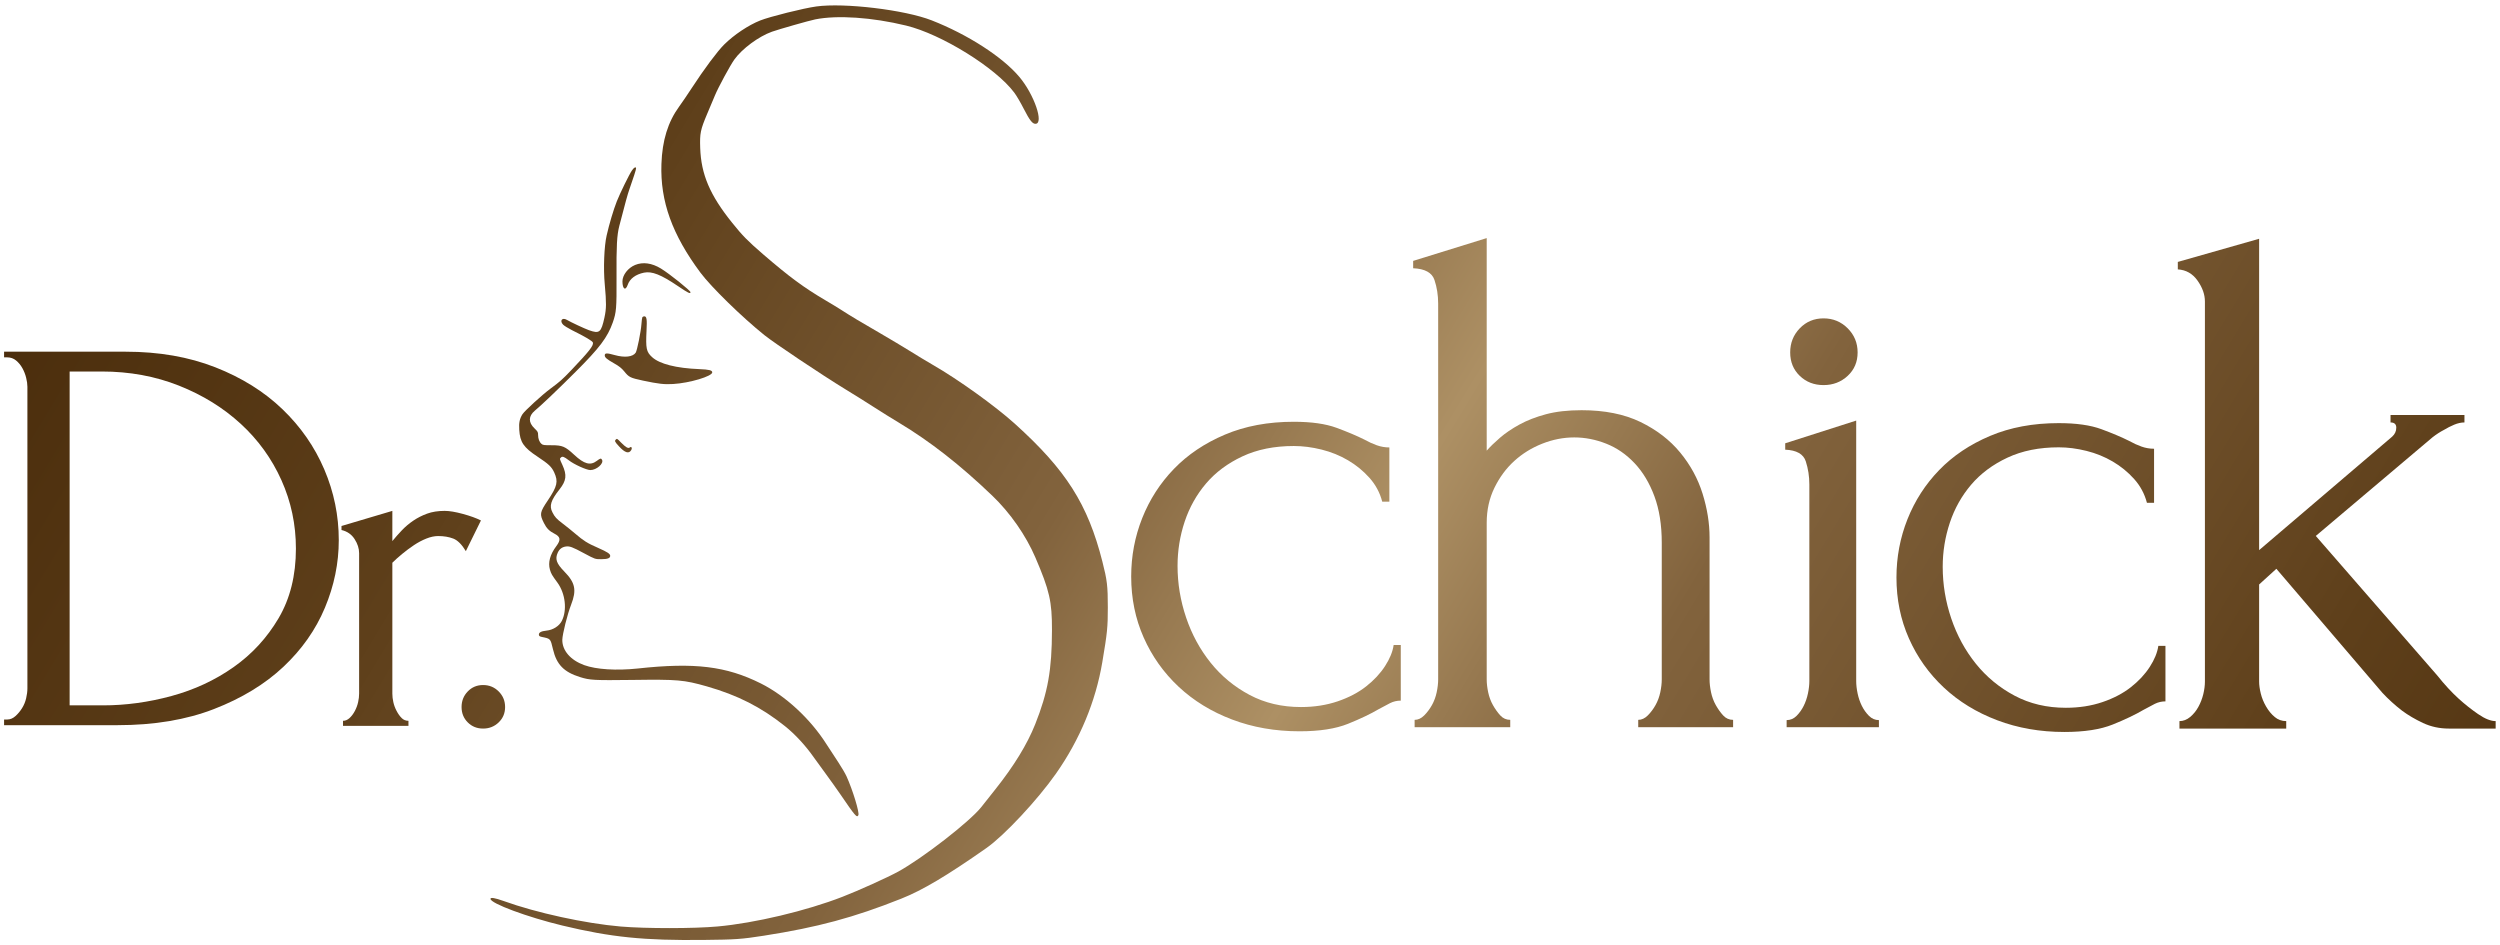
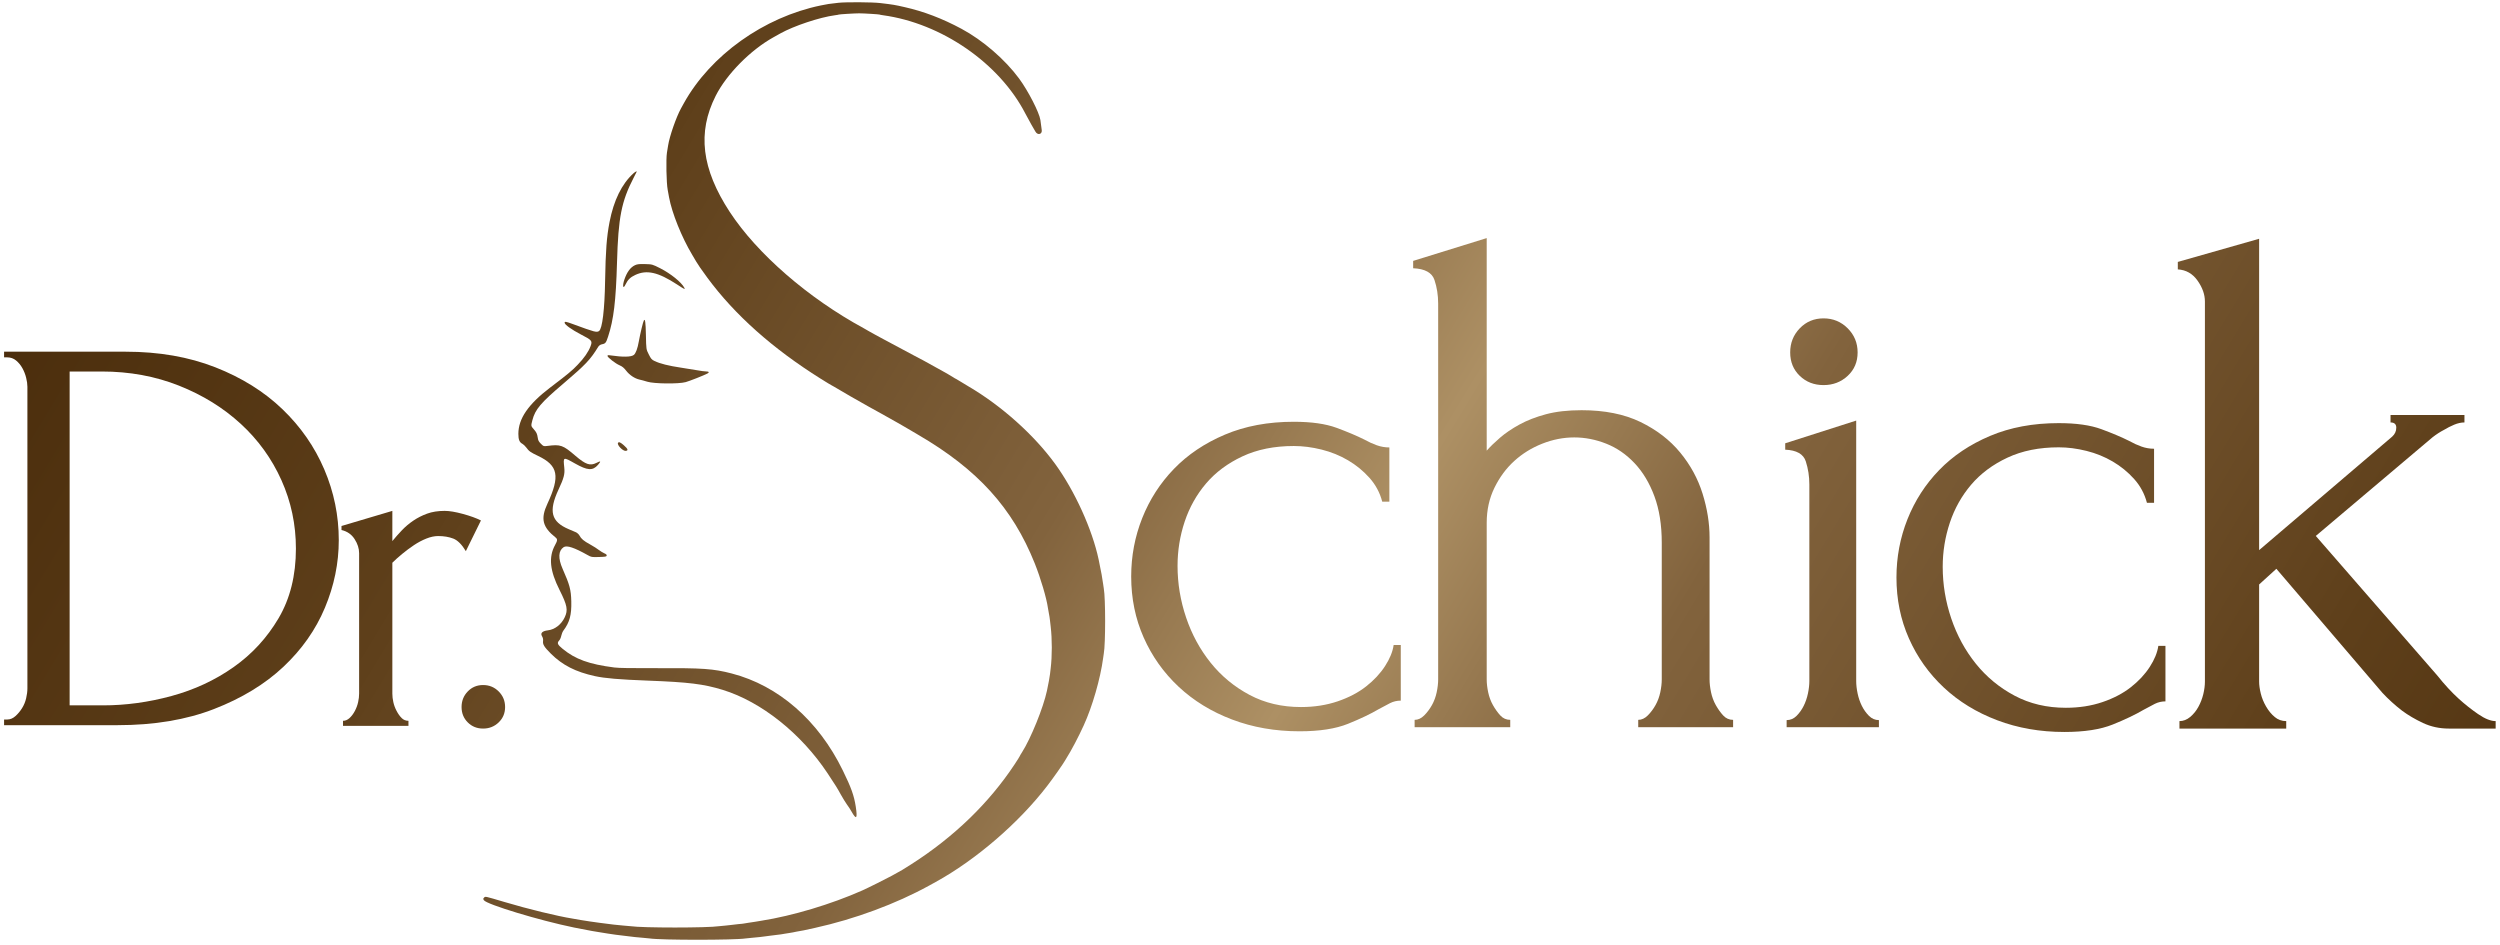
<svg xmlns="http://www.w3.org/2000/svg" viewBox="76 46 3675 1389" width="3675" height="1389" role="img" aria-label="Dr. Schick">
  <defs>
    <linearGradient id="gold" gradientUnits="userSpaceOnUse" x1="760" y1="14740" x2="37510" y2="-7484">
      <stop offset="0" stop-color="#442707" />
      <stop offset="0.22" stop-color="#5e3f1a" />
      <stop offset="0.4" stop-color="#82633d" />
      <stop offset="0.5" stop-color="#ad9064" />
      <stop offset="0.6" stop-color="#82633d" />
      <stop offset="0.8" stop-color="#5e3f1a" />
      <stop offset="1" stop-color="#442707" />
    </linearGradient>
  </defs>
  <g transform="translate(0,1520) scale(0.1,-0.1)" fill="url(#gold)" stroke="none">
-     <path d="M12760 14645 c-189 -26 -681 -149 -825 -206 -172 -68 -386 -211 -530 -354 -99 -98 -295 -361 -480 -645 -59 -91 -141 -211 -181 -266 -166 -228 -249 -498 -261 -845 -19 -548 158 -1039 575 -1599 157 -210 605 -648 937 -915 145 -117 843 -584 1190 -796 138 -84 331 -205 430 -269 99 -64 261 -165 360 -224 459 -276 898 -619 1372 -1073 263 -252 494 -584 633 -908 208 -484 245 -647 244 -1065 -1 -587 -60 -917 -246 -1385 -117 -295 -314 -616 -587 -959 -69 -87 -162 -204 -206 -260 -171 -215 -856 -747 -1220 -948 -157 -86 -583 -279 -821 -371 -529 -206 -1290 -387 -1834 -436 -347 -32 -1056 -32 -1425 -1 -524 45 -1239 201 -1721 375 -129 46 -194 57 -194 32 0 -67 541 -268 1055 -392 719 -173 1201 -222 2084 -212 468 5 549 11 878 62 793 124 1324 267 2020 544 315 125 675 339 1255 746 261 183 748 704 1021 1093 351 500 584 1061 681 1638 73 434 81 512 81 804 0 317 -10 401 -80 675 -214 844 -534 1347 -1290 2029 -288 259 -829 648 -1200 861 -93 54 -247 147 -341 206 -95 59 -288 175 -430 257 -279 161 -440 257 -574 344 -47 30 -152 95 -235 143 -324 191 -528 342 -916 676 -228 197 -302 272 -456 464 -327 406 -457 711 -470 1101 -7 215 3 264 101 497 40 95 92 218 115 273 50 121 225 444 286 529 113 158 357 339 553 409 105 37 543 162 636 181 324 65 834 31 1336 -91 520 -126 1318 -621 1590 -986 32 -42 94 -148 138 -235 89 -173 128 -223 173 -223 129 0 -18 431 -237 690 -246 293 -760 624 -1289 831 -393 154 -1282 261 -1695 204z" />
-     <path d="M10050 12235 c-40 -58 -175 -334 -223 -455 -49 -125 -111 -332 -149 -500 -37 -158 -50 -488 -28 -720 25 -277 24 -354 -4 -485 -49 -224 -73 -244 -228 -189 -71 26 -259 114 -327 153 -67 39 -108 -14 -54 -71 15 -16 73 -52 128 -80 200 -99 306 -162 311 -184 11 -44 -53 -126 -317 -404 -129 -135 -170 -172 -307 -273 -121 -89 -378 -325 -411 -375 -42 -66 -55 -127 -48 -230 11 -182 63 -259 269 -395 164 -109 206 -148 245 -232 61 -134 46 -202 -94 -411 -119 -177 -123 -202 -57 -333 38 -77 79 -118 154 -156 90 -46 97 -91 28 -183 -93 -124 -124 -241 -94 -346 18 -61 29 -80 110 -190 118 -162 145 -406 64 -565 -39 -75 -130 -132 -224 -141 -81 -8 -117 -29 -112 -64 2 -16 14 -23 43 -29 130 -27 126 -23 164 -182 53 -224 160 -334 397 -408 146 -46 207 -49 769 -42 668 9 757 1 1096 -95 454 -130 798 -305 1150 -586 147 -118 300 -283 424 -460 27 -38 104 -143 170 -234 67 -91 163 -226 214 -300 226 -331 247 -355 269 -313 19 36 -83 370 -174 571 -19 42 -73 133 -118 202 -46 69 -124 189 -174 266 -237 375 -604 715 -967 897 -511 255 -973 311 -1810 220 -312 -33 -610 -15 -788 50 -201 73 -323 215 -321 372 2 84 74 374 129 515 84 216 62 324 -101 490 -115 118 -137 183 -95 276 24 52 61 81 116 90 59 8 94 -4 276 -102 157 -84 157 -84 246 -84 94 0 133 14 133 49 0 30 -40 56 -180 118 -156 68 -210 102 -335 209 -49 42 -131 108 -180 145 -95 72 -118 96 -155 169 -48 93 -23 175 104 335 102 130 112 210 43 361 -43 94 -42 88 -21 109 21 21 46 12 115 -41 76 -60 261 -144 317 -144 91 0 201 96 172 151 -15 26 -24 24 -77 -16 -95 -72 -185 -48 -334 91 -130 121 -172 139 -330 139 -113 0 -129 2 -149 20 -32 28 -50 76 -50 131 0 42 -4 50 -54 98 -91 87 -89 179 6 259 94 78 338 310 600 572 353 352 469 507 546 725 52 150 57 204 55 660 -3 470 6 624 41 760 94 363 120 456 149 540 59 167 97 286 97 303 0 31 -29 18 -60 -28z" />
-     <path d="M10096 10845 c-104 -43 -186 -148 -186 -241 0 -113 45 -144 77 -52 31 91 117 155 240 180 116 24 251 -30 495 -195 155 -105 188 -121 188 -92 0 23 -311 273 -435 348 -133 81 -265 99 -379 52z" />
-     <path d="M10203 10078 c-4 -7 -11 -53 -14 -103 -7 -108 -63 -386 -84 -419 -42 -63 -162 -77 -311 -35 -114 32 -144 31 -144 -5 0 -31 29 -56 140 -119 74 -42 106 -68 146 -116 70 -87 87 -95 276 -136 227 -48 313 -58 443 -50 242 14 575 114 575 171 0 31 -45 42 -190 48 -339 13 -586 76 -695 177 -84 77 -94 126 -81 389 9 168 2 210 -33 210 -11 0 -23 -6 -28 -12z" />
-     <path d="M9812 8278 c-20 -20 -14 -33 48 -100 86 -94 144 -112 178 -56 20 33 4 61 -22 39 -21 -17 -58 4 -126 73 -59 61 -60 62 -78 44z" />
+     <path d="M13085 14699 c-139 -15 -162 -19 -259 -39 -837 -172 -1621 -732 -2012 -1435 -15 -27 -35 -63 -44 -80 -69 -125 -168 -408 -189 -545 -6 -36 -14 -83 -17 -105 -15 -90 -8 -448 11 -545 3 -14 8 -41 11 -60 4 -19 8 -42 9 -50 43 -233 186 -588 340 -845 26 -44 53 -89 59 -100 24 -42 74 -115 166 -240 401 -543 957 -1039 1664 -1482 82 -51 150 -93 153 -93 2 0 20 -11 41 -23 48 -31 417 -243 507 -292 39 -21 124 -68 190 -105 116 -65 153 -86 233 -131 20 -12 57 -33 82 -47 45 -25 99 -57 135 -79 11 -7 52 -30 90 -53 877 -511 1389 -1076 1715 -1890 87 -217 175 -514 195 -660 4 -25 10 -63 15 -85 5 -22 11 -62 14 -90 3 -27 8 -70 11 -95 22 -187 22 -434 0 -615 -2 -16 -6 -55 -10 -85 -6 -49 -21 -131 -45 -245 -53 -247 -236 -699 -366 -903 -19 -29 -34 -55 -34 -58 0 -3 -34 -58 -76 -121 -375 -567 -888 -1064 -1514 -1465 -108 -70 -187 -117 -214 -129 -12 -5 -48 -25 -81 -45 -49 -28 -357 -182 -430 -214 -458 -203 -1026 -373 -1485 -445 -19 -3 -60 -10 -90 -15 -30 -5 -75 -12 -100 -15 -25 -3 -52 -8 -60 -10 -8 -2 -49 -7 -90 -10 -41 -4 -83 -9 -94 -11 -10 -2 -51 -6 -90 -10 -39 -3 -82 -7 -95 -9 -165 -26 -1135 -26 -1302 0 -13 2 -60 6 -104 9 -75 6 -219 22 -275 31 -14 2 -49 7 -79 10 -30 4 -61 8 -70 10 -9 1 -38 6 -66 9 -27 4 -90 14 -140 22 -49 9 -103 18 -120 21 -220 35 -660 142 -1000 244 -295 87 -279 84 -299 64 -15 -15 -15 -20 -3 -38 41 -62 818 -298 1327 -402 50 -10 231 -45 260 -50 19 -3 60 -10 90 -15 53 -9 88 -15 148 -24 63 -11 145 -21 272 -36 52 -6 109 -13 125 -15 17 -2 66 -7 110 -10 44 -4 90 -8 103 -10 164 -26 1247 -26 1414 0 13 2 57 6 98 10 41 3 89 8 105 10 17 2 53 7 80 10 28 3 61 7 75 10 14 2 50 7 81 10 31 3 67 8 80 10 13 3 39 7 59 10 20 3 45 7 57 9 11 3 38 7 59 10 22 4 46 8 54 11 8 2 31 6 50 9 40 6 29 4 220 46 585 129 1192 354 1677 621 32 17 76 42 98 54 595 328 1224 871 1641 1415 83 107 232 320 259 368 8 15 20 34 25 42 67 105 174 308 250 475 128 279 246 690 286 990 3 28 8 58 10 69 26 139 26 814 0 953 -2 10 -7 41 -10 68 -8 59 -16 109 -22 139 -13 64 -37 186 -44 221 -94 443 -351 1009 -639 1405 -310 426 -786 853 -1271 1138 -30 18 -84 51 -119 72 -34 22 -65 40 -67 40 -3 0 -23 11 -45 26 -22 14 -56 34 -75 45 -19 10 -51 29 -71 40 -62 35 -111 63 -285 158 -29 15 -96 51 -148 78 -226 120 -377 201 -445 238 -22 12 -76 41 -120 65 -44 23 -84 46 -90 50 -5 4 -41 25 -80 46 -815 442 -1565 1094 -1968 1709 -414 634 -479 1167 -206 1707 160 317 512 673 849 860 25 14 70 39 100 56 201 112 579 238 805 268 28 3 53 8 56 10 8 4 231 18 299 18 68 0 291 -14 299 -18 3 -2 26 -7 51 -10 860 -118 1710 -704 2092 -1444 28 -53 69 -128 91 -167 23 -38 49 -83 58 -100 31 -56 99 -42 93 20 -2 23 -13 106 -20 150 -17 113 -181 431 -313 610 -208 282 -535 564 -846 731 -283 152 -556 256 -835 319 -150 34 -166 37 -360 60 -116 14 -505 16 -615 4z" />
+     <path d="M10073 12193 c-172 -155 -291 -397 -353 -718 -42 -219 -57 -415 -65 -866 -7 -421 -41 -701 -89 -735 -35 -24 -64 -16 -379 100 -109 40 -127 43 -127 22 0 -28 102 -101 238 -172 165 -85 173 -95 143 -174 -32 -84 -95 -175 -194 -277 -83 -86 -135 -129 -403 -333 -320 -244 -464 -455 -464 -678 0 -84 16 -124 59 -146 15 -8 40 -32 56 -53 42 -57 60 -70 175 -125 296 -141 326 -296 137 -703 -103 -221 -73 -343 121 -497 29 -24 28 -44 -8 -109 -98 -178 -78 -377 66 -663 113 -225 126 -294 75 -401 -50 -106 -145 -179 -247 -191 -83 -10 -114 -41 -86 -87 13 -22 18 -44 15 -68 -7 -52 15 -88 115 -188 170 -169 364 -268 647 -330 147 -32 357 -50 776 -66 606 -23 822 -50 1103 -136 568 -175 1154 -642 1543 -1229 123 -186 138 -210 193 -310 29 -52 69 -117 89 -145 21 -27 52 -75 69 -106 71 -126 89 -105 62 72 -25 164 -68 283 -191 534 -359 736 -946 1247 -1633 1425 -271 70 -425 81 -1102 78 -372 -1 -557 1 -624 10 -372 48 -573 121 -760 275 -76 62 -85 85 -49 123 12 13 25 43 30 69 5 25 19 60 33 78 90 120 119 229 114 426 -4 172 -23 243 -128 480 -68 155 -63 266 16 318 47 30 155 -6 353 -117 53 -30 58 -31 165 -28 97 3 111 5 114 21 3 12 -8 22 -34 33 -21 9 -56 31 -79 48 -22 18 -80 55 -129 82 -97 53 -132 83 -158 132 -9 17 -32 38 -50 47 -18 8 -67 28 -108 46 -259 110 -298 263 -150 582 79 168 95 230 85 322 -17 162 -19 161 157 62 186 -105 260 -109 338 -21 49 57 44 63 -24 29 -91 -46 -156 -24 -305 103 -186 160 -221 172 -413 147 -58 -7 -58 -7 -97 32 -31 31 -41 49 -46 88 -9 60 -18 79 -61 128 -39 43 -40 48 -18 130 41 159 122 255 459 541 327 279 393 349 509 538 9 15 29 30 44 34 63 13 69 19 101 116 82 250 115 521 131 1088 19 668 65 900 246 1250 21 41 40 78 42 83 8 16 -15 6 -45 -20z" />
+     <path d="M10095 10842 c-68 -32 -118 -100 -156 -210 -33 -95 -20 -152 16 -74 34 70 71 107 145 141 168 78 335 40 610 -139 116 -76 126 -81 109 -49 -43 81 -200 207 -353 285 -117 59 -117 59 -224 62 -88 2 -114 -1 -147 -16z" />
+     <path d="M10225 10030 c-12 -19 -53 -192 -74 -307 -18 -105 -45 -177 -73 -200 -39 -32 -158 -34 -345 -7 -34 5 -43 3 -43 -8 0 -21 117 -112 178 -138 40 -17 64 -37 98 -81 49 -63 124 -113 195 -129 24 -5 76 -19 114 -31 97 -31 461 -35 565 -6 55 15 273 101 319 126 32 17 23 31 -21 31 -23 1 -79 7 -123 16 -44 8 -156 26 -248 40 -176 26 -307 59 -385 97 -41 19 -52 31 -85 97 -38 75 -38 75 -42 284 -4 194 -12 246 -30 216z" />
+     <path d="M9845 8230 c-19 -30 71 -123 114 -118 40 5 32 29 -27 81 -52 46 -75 56 -87 37z" />
    <path d="M820 4163.182H866.328Q931.186 4163.182 986.78 4213.091Q1042.373 4263.0 1084.068 4329.545Q1125.763 4396.091 1144.294 4475.114Q1162.825 4554.136 1162.825 4620.682V9054.273Q1162.825 9112.5 1144.294 9187.364Q1125.763 9262.227 1088.701 9328.773Q1051.638 9395.318 996.045 9441.068Q940.452 9486.818 866.328 9486.818H820V9570.0H2608.249Q3340.226 9570.0 3923.955 9341.25Q4507.684 9112.5 4910.734 8725.705Q5313.785 8338.909 5526.893 7839.818Q5740 7340.727 5740 6800.045Q5740 6292.636 5536.158 5806.023Q5332.316 5319.409 4924.633 4936.773Q4516.949 4554.136 3905.424 4317.068Q3293.898 4080.0 2487.797 4080.0H820ZM5109.944 6675.273Q5109.944 7207.636 4896.836 7681.773Q4683.729 8155.909 4299.209 8509.432Q3914.689 8862.955 3391.186 9070.909Q2867.684 9278.864 2256.158 9278.864H1783.616V4371.136H2274.689Q2775.028 4371.136 3280.0 4508.386Q3784.972 4645.636 4192.655 4932.614Q4600.339 5219.591 4855.141 5652.136Q5109.944 6084.682 5109.944 6675.273Z" />
    <path d="M7607.951 6637.963Q7519.145 6785.972 7422.939 6822.974Q7326.733 6859.977 7200.925 6859.977Q7119.52 6859.977 7027.014 6822.974Q6934.508 6785.972 6845.703 6726.768Q6756.897 6667.564 6671.792 6597.26Q6586.686 6526.956 6527.482 6467.752V4543.63Q6527.482 4484.426 6542.283 4417.822Q6557.084 4351.218 6590.386 4288.314Q6623.689 4225.41 6664.391 4184.707Q6705.094 4144.005 6764.297 4144.005V4070.0H5802.237V4144.005Q5854.04 4144.005 5898.443 4184.707Q5942.845 4225.41 5976.148 4288.314Q6009.45 4351.218 6024.251 4417.822Q6039.052 4484.426 6039.052 4543.63V6608.361Q6039.052 6711.967 5972.447 6815.574Q5905.843 6919.18 5780.035 6948.782V7007.986L6527.482 7230.0V6785.972Q6594.087 6867.377 6668.091 6945.082Q6742.096 7022.787 6834.602 7085.691Q6927.108 7148.595 7038.115 7189.297Q7149.122 7230.0 7297.131 7230.0Q7400.738 7230.0 7563.548 7185.597Q7726.358 7141.194 7829.965 7089.391Z" />
    <path d="M7545.0 4346.632Q7545.0 4481.368 7635.947 4575.684Q7726.895 4670 7861.632 4670Q7996.368 4670 8090.684 4575.684Q8185.0 4481.368 8185.0 4346.632Q8185.0 4211.895 8090.684 4120.947Q7996.368 4030 7861.632 4030Q7726.895 4030 7635.947 4120.947Q7545.0 4211.895 7545.0 4346.632Z" />
    <path d="M21351.452 4440.806Q21267.581 4440.806 21194.194 4404.113Q21120.806 4367.419 21026.452 4315Q20848.226 4210.161 20575.645 4100.081Q20303.065 3990 19862.742 3990Q19328.065 3990 18872.016 4162.984Q18415.968 4335.968 18085.726 4645.242Q17755.484 4954.516 17572.016 5368.629Q17388.548 5782.742 17388.548 6265Q17388.548 6715.806 17551.048 7124.677Q17713.548 7533.548 18017.581 7848.065Q18321.613 8162.581 18767.177 8351.29Q19212.742 8540.0 19778.871 8540.0Q20166.774 8540.0 20407.903 8450.887Q20649.032 8361.774 20816.774 8277.903Q20911.129 8225.484 21000.242 8194.032Q21089.355 8162.581 21183.71 8162.581V7365.806H21078.871Q21026.452 7565.0 20890.161 7717.016Q20753.871 7869.032 20575.645 7973.871Q20397.419 8078.71 20187.742 8131.129Q19978.065 8183.548 19778.871 8183.548Q19349.032 8183.548 19024.032 8031.532Q18699.032 7879.516 18489.355 7633.145Q18279.677 7386.774 18174.839 7072.258Q18070.0 6757.742 18070.0 6422.258Q18070.0 6034.355 18195.806 5662.177Q18321.613 5290 18557.5 4996.452Q18793.387 4702.903 19128.871 4524.677Q19464.355 4346.452 19883.71 4346.452Q20177.258 4346.452 20423.629 4430.323Q20670.0 4514.194 20842.984 4650.484Q21015.968 4786.774 21120.806 4949.274Q21225.645 5111.774 21246.613 5258.548H21351.452Z" />
    <path d="M25890.632 4752.782Q25890.632 4666.286 25912.256 4563.571Q25933.88 4460.857 25982.534 4374.361Q26031.188 4287.865 26090.654 4222.992Q26150.12 4158.12 26236.617 4158.12V4050.0H24841.865V4158.12Q24917.549 4158.12 24982.421 4222.992Q25047.293 4287.865 25095.947 4374.361Q25144.602 4460.857 25166.226 4563.571Q25187.85 4666.286 25187.85 4752.782V6763.82Q25187.85 7153.053 25079.729 7444.977Q24971.609 7736.902 24787.805 7931.519Q24604.0 8126.135 24371.541 8218.038Q24139.083 8309.94 23901.218 8309.94Q23663.353 8309.94 23430.895 8218.038Q23198.436 8126.135 23020.038 7963.955Q22841.639 7801.774 22728.113 7569.316Q22614.586 7336.857 22614.586 7055.744V4752.782Q22614.586 4666.286 22636.211 4563.571Q22657.835 4460.857 22706.489 4374.361Q22755.143 4287.865 22814.609 4222.992Q22874.075 4158.12 22960.571 4158.12V4050.0H21555.008V4158.12Q21630.692 4158.12 21695.564 4222.992Q21760.436 4287.865 21809.09 4374.361Q21857.744 4460.857 21879.368 4563.571Q21900.992 4666.286 21900.992 4752.782V10277.729Q21900.992 10461.534 21846.932 10623.714Q21792.872 10785.895 21533.383 10796.707V10904.827L22614.586 11240.0V8115.323Q22690.271 8201.82 22809.203 8304.534Q22928.135 8407.248 23095.722 8499.15Q23263.308 8591.053 23484.955 8650.519Q23706.602 8709.985 24009.338 8709.985Q24517.504 8709.985 24874.301 8536.992Q25231.098 8364.0 25458.15 8088.293Q25685.203 7812.586 25787.917 7482.82Q25890.632 7153.053 25890.632 6839.504Z" />
    <path d="M27023.576 4050.0V4154.34Q27107.049 4154.34 27169.653 4216.944Q27232.257 4279.549 27273.993 4363.021Q27315.729 4446.493 27336.597 4545.616Q27357.465 4644.74 27357.465 4728.212V7618.438Q27357.465 7795.816 27305.295 7957.543Q27253.125 8119.271 27002.708 8129.705V8223.611L28046.111 8557.5V4728.212Q28046.111 4644.74 28066.979 4545.616Q28087.847 4446.493 28129.583 4363.021Q28171.319 4279.549 28233.924 4216.944Q28296.528 4154.34 28380.0 4154.34V4050.0ZM27075.747 9559.167Q27075.747 9767.847 27216.606 9913.924Q27357.465 10060.0 27566.146 10060.0Q27774.826 10060.0 27920.903 9913.924Q28066.979 9767.847 28066.979 9559.167Q28066.979 9350.486 27920.903 9214.844Q27774.826 9079.201 27566.146 9079.201Q27357.465 9079.201 27216.606 9214.844Q27075.747 9350.486 27075.747 9559.167Z" />
    <path d="M32592.097 4429.816Q32508.41 4429.816 32435.184 4393.203Q32361.959 4356.59 32267.811 4304.286Q32089.977 4199.677 31817.995 4089.839Q31546.014 3980 31106.659 3980Q30573.157 3980 30118.111 4152.604Q29663.065 4325.207 29333.548 4633.802Q29004.032 4942.396 28820.968 5355.599Q28637.903 5768.802 28637.903 6250.0Q28637.903 6699.816 28800.046 7107.788Q28962.189 7515.76 29265.553 7829.585Q29568.917 8143.41 30013.502 8331.705Q30458.088 8520.0 31022.972 8520.0Q31410.023 8520.0 31650.622 8431.083Q31891.221 8342.166 32058.594 8258.479Q32152.742 8206.175 32241.659 8174.793Q32330.576 8143.41 32424.724 8143.41V7348.387H32320.115Q32267.811 7547.143 32131.82 7698.825Q31995.829 7850.507 31817.995 7955.115Q31640.161 8059.724 31430.945 8112.028Q31221.728 8164.332 31022.972 8164.332Q30594.078 8164.332 30269.793 8012.65Q29945.507 7860.968 29736.29 7615.138Q29527.074 7369.309 29422.465 7055.484Q29317.857 6741.659 29317.857 6406.912Q29317.857 6019.862 29443.387 5648.502Q29568.917 5277.143 29804.286 4984.24Q30039.654 4691.336 30374.401 4513.502Q30709.147 4335.668 31127.581 4335.668Q31420.484 4335.668 31666.313 4419.355Q31912.143 4503.041 32084.747 4639.032Q32257.35 4775.023 32361.959 4937.166Q32466.567 5099.309 32487.488 5245.76H32592.097Z" />
    <path d="M36757.988 4030.0Q36552.744 4030.0 36377.683 4112.317Q36202.622 4194.634 36069.817 4293.415Q35912.866 4414.146 35780.061 4556.829L34222.622 6378.78L33969.085 6148.293V4721.463Q33969.085 4644.634 33993.232 4545.854Q34017.378 4447.073 34071.707 4353.78Q34126.037 4260.488 34198.476 4200.122Q34270.915 4139.756 34367.5 4139.756V4030.0H32797.988V4139.756Q32882.5 4139.756 32954.939 4200.122Q33027.378 4260.488 33075.671 4348.293Q33123.963 4436.098 33148.11 4534.878Q33172.256 4633.659 33172.256 4721.463V10308.049Q33172.256 10461.707 33063.598 10615.366Q32954.939 10769.024 32773.841 10780.0V10889.756L33969.085 11230.0V6653.171L35924.939 8321.463Q35985.305 8376.341 35985.305 8453.171Q35985.305 8530.0 35900.793 8530.0V8639.756H36987.378V8530.0Q36914.939 8530.0 36836.463 8497.073Q36757.988 8464.146 36685.549 8420.244Q36601.037 8376.341 36516.524 8310.488L34802.134 6861.707L36588.963 4809.268Q36745.915 4611.707 36902.866 4469.024Q37035.671 4348.293 37186.585 4244.024Q37337.5 4139.756 37446.159 4139.756V4030.0Z" />
  </g>
</svg>
